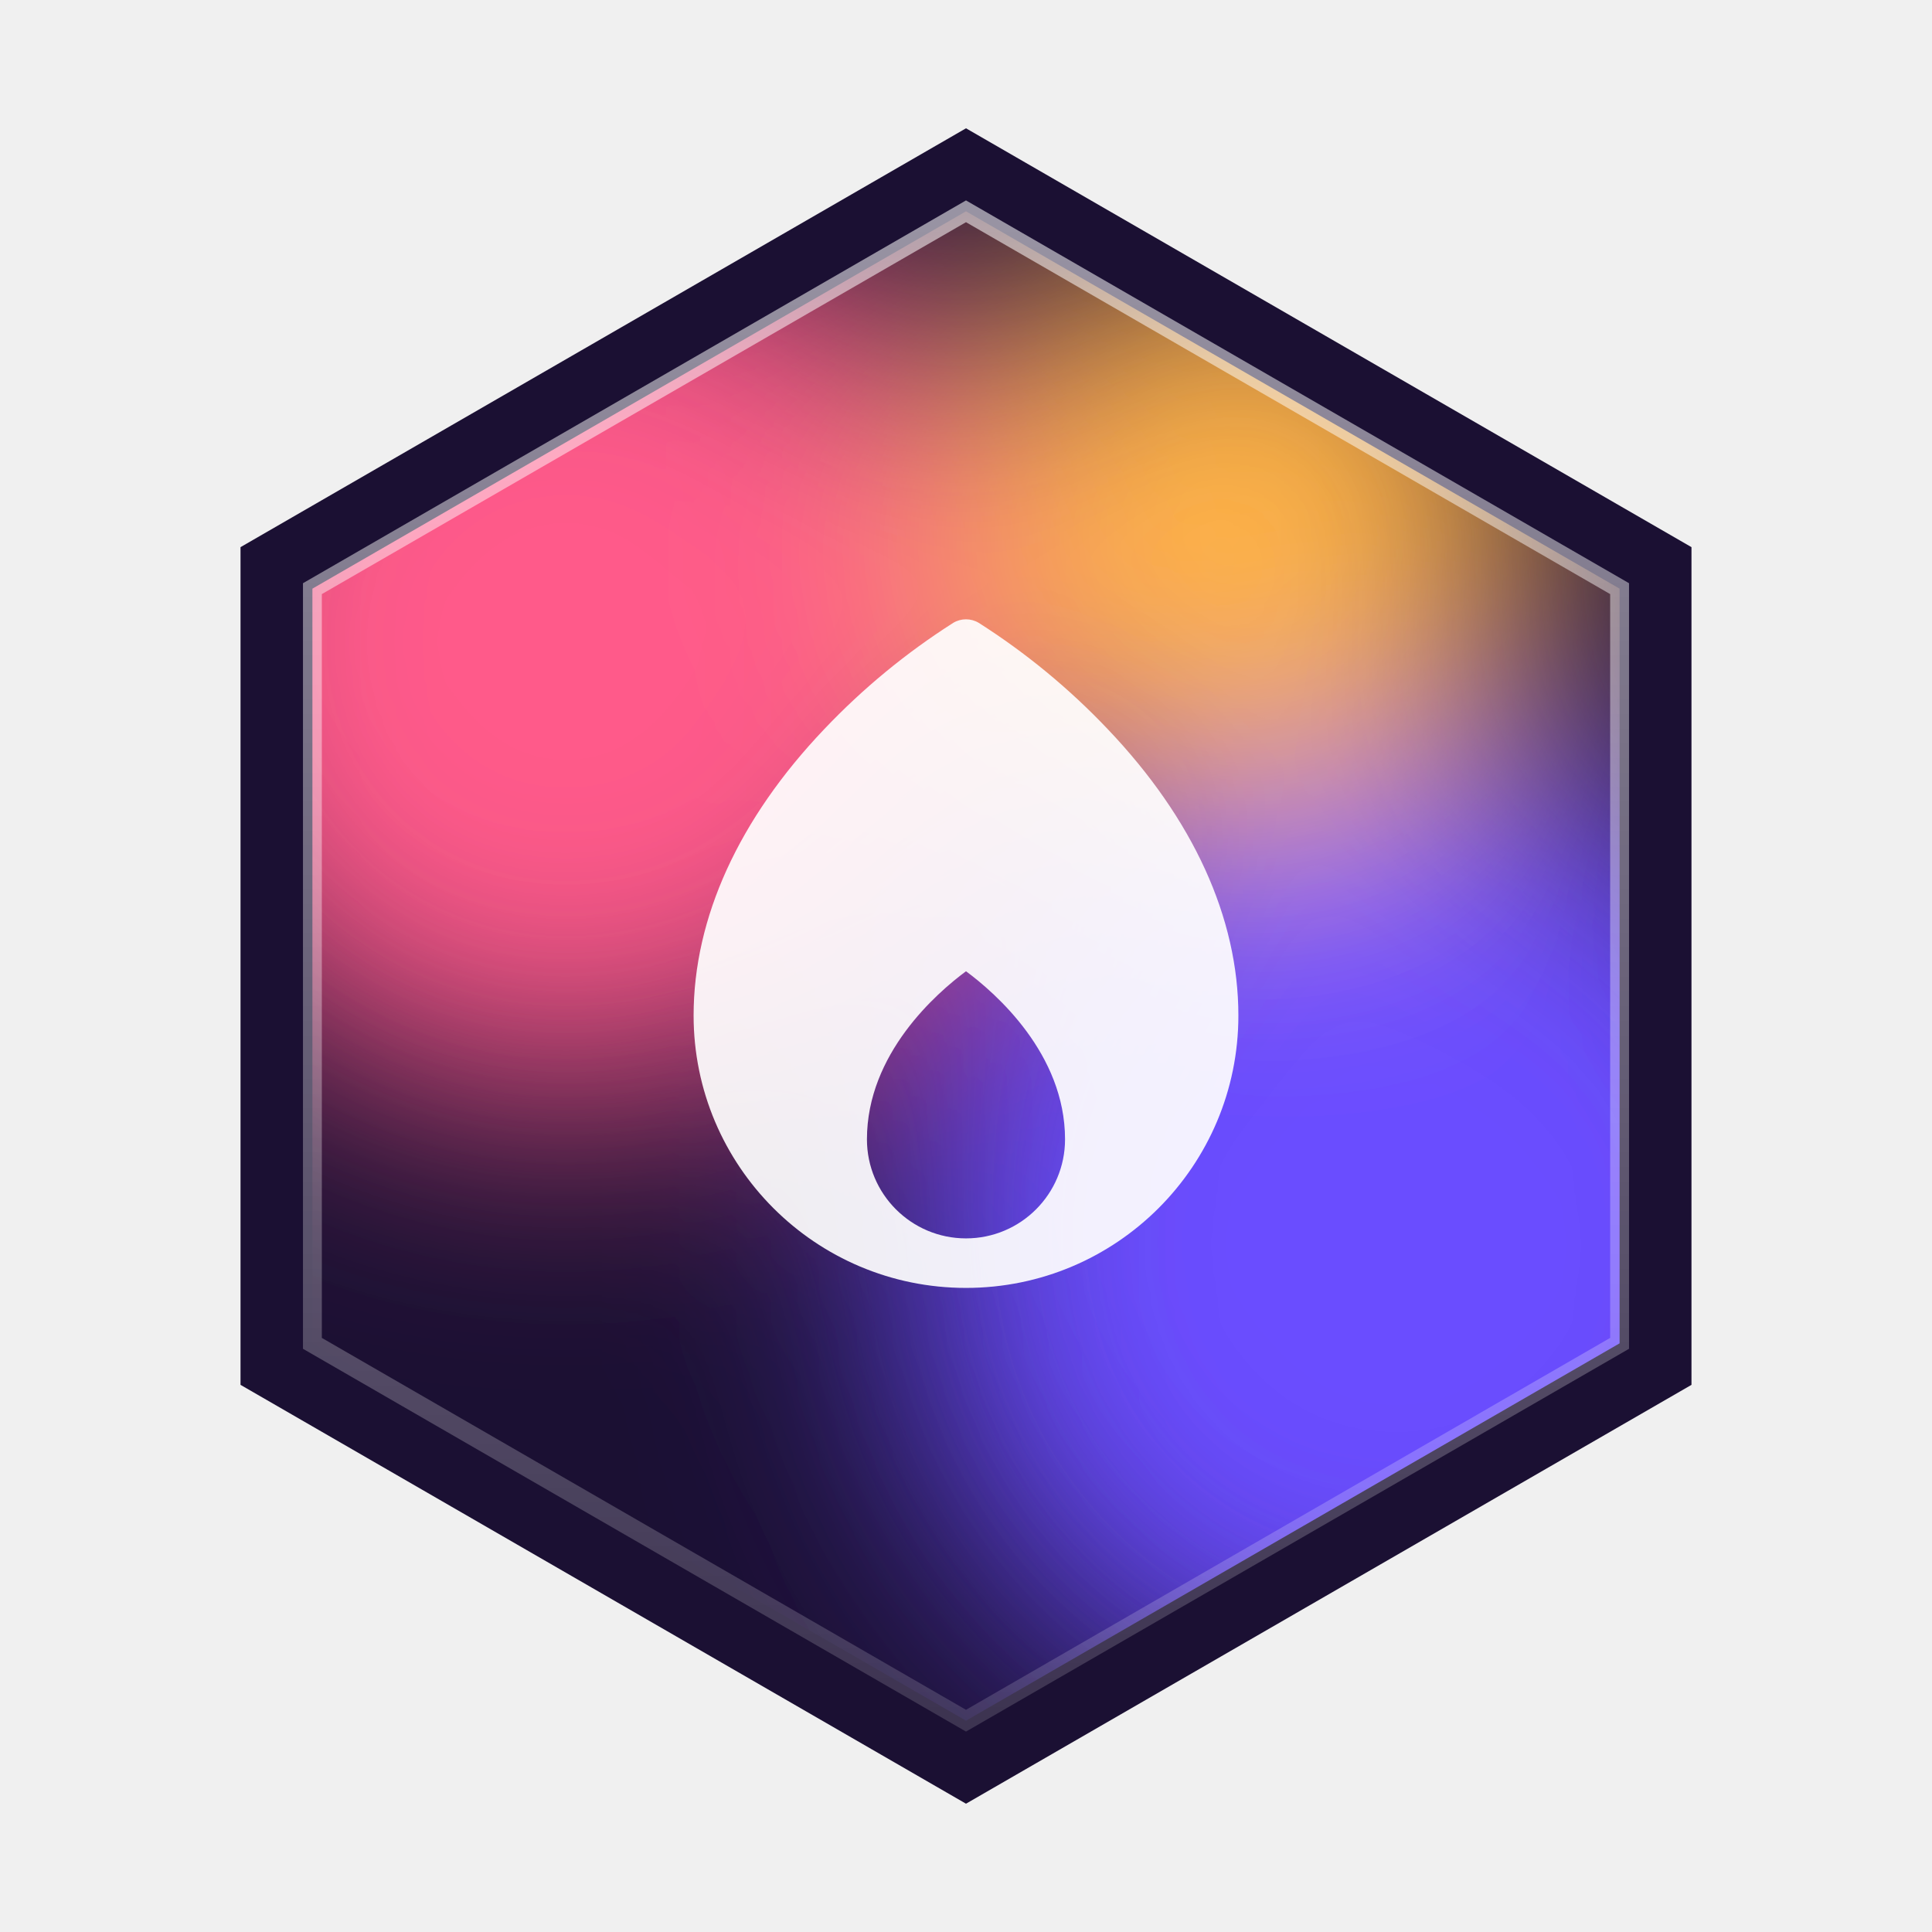
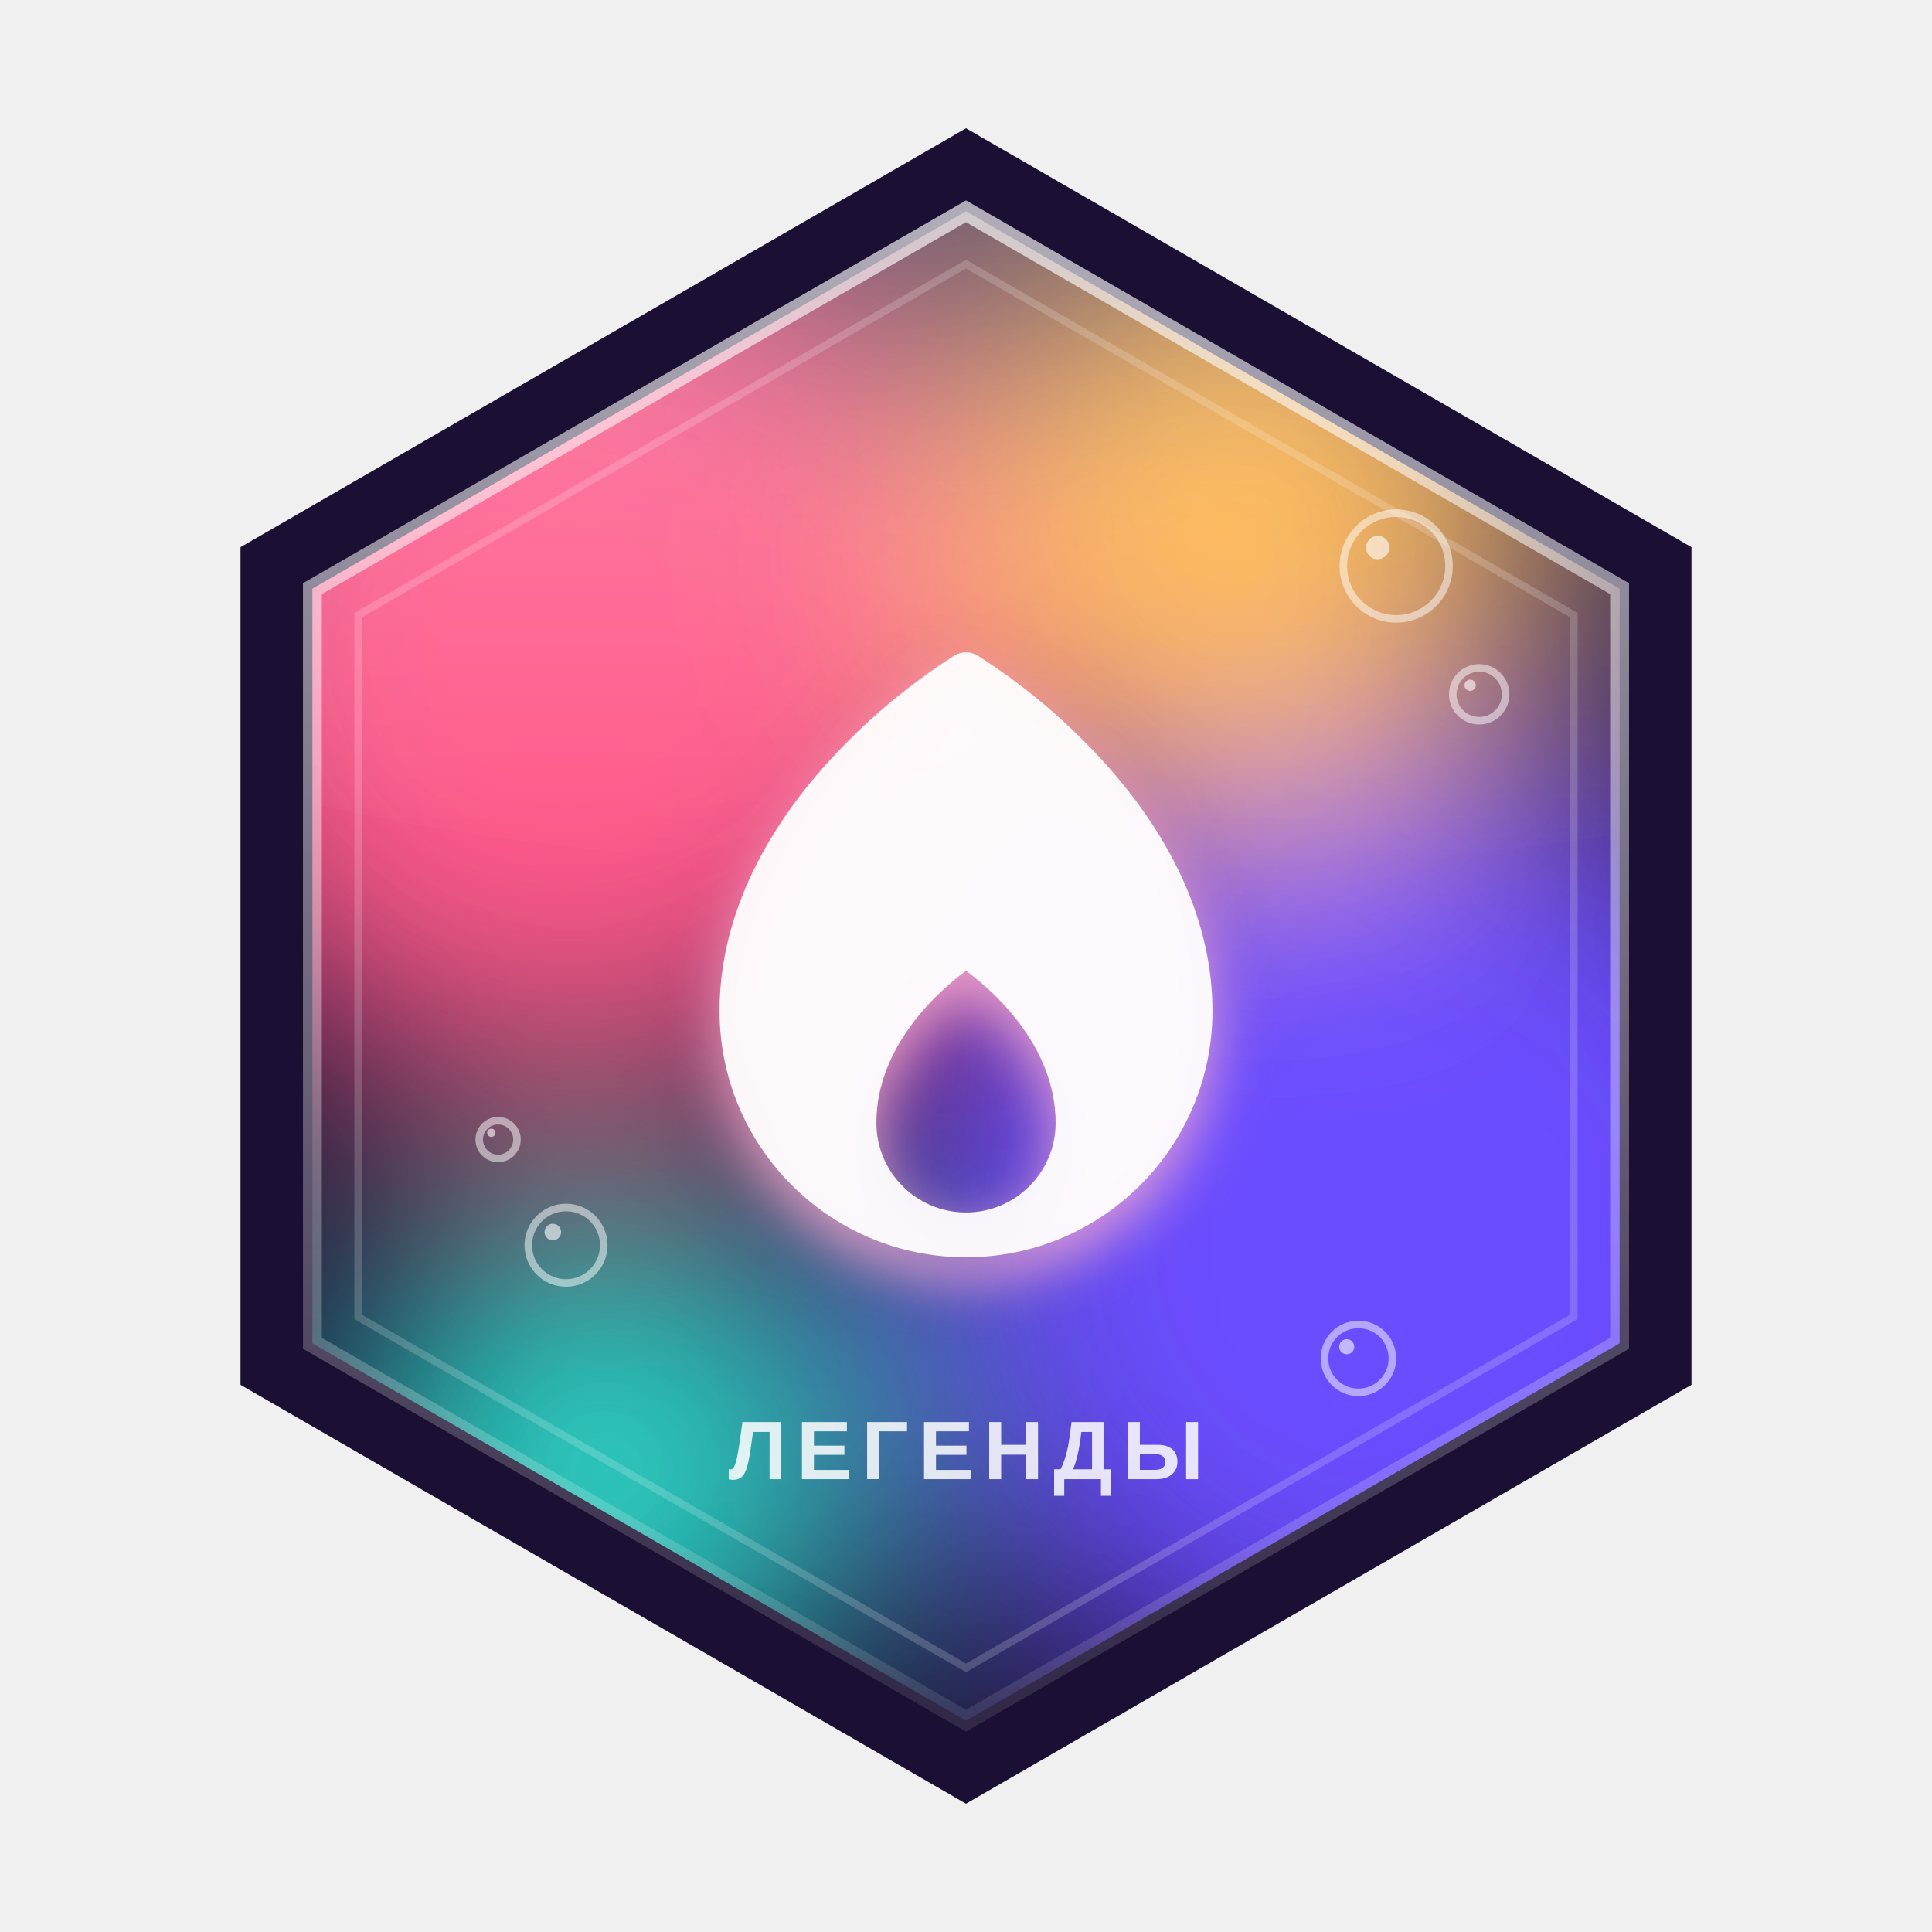
<svg xmlns="http://www.w3.org/2000/svg" viewBox="0 0 512 512">
  <defs>
    <filter id="bl" x="-50%" y="-50%" width="200%" height="200%">
      <feGaussianBlur stdDeviation="34" />
    </filter>
+     <filter id="soft" x="-50%" y="-50%" width="200%" height="200%">
+       <feGaussianBlur stdDeviation="10" />
+     </filter>
    <linearGradient id="gw" x1="0" y1="0" x2="0" y2="1">
-       <stop offset="0" stop-color="#fff" stop-opacity=".55" />
-       <stop offset="1" stop-color="#fff" stop-opacity=".15" />
+       <stop offset="0" stop-color="#fff" stop-opacity=".65" />
+       <stop offset="1" stop-color="#fff" stop-opacity=".1" />
+     </linearGradient>
+     <linearGradient id="gh" x1="0" y1="0" x2="0" y2="1">
+       <stop offset="0" stop-color="#fff" stop-opacity=".28" />
+       <stop offset="1" stop-color="#fff" stop-opacity="0" />
    </linearGradient>
    <clipPath id="h">
      <polygon points="256.00,56.00 429.21,156.00 429.21,356.00 256.00,456.00 82.79,356.00 82.79,156.00" />
    </clipPath>
  </defs>
  <polygon points="256.00,34.00 448.26,145.00 448.26,367.00 256.00,478.00 63.74,367.00 63.74,145.00" fill="#1b1033" />
  <g clip-path="url(#h)">
    <g filter="url(#bl)">
      <circle cx="150" cy="170" r="120" fill="#ff5a8a" />
      <circle cx="370" cy="330" r="130" fill="#6b4dff" />
      <circle cx="330" cy="140" r="80" fill="#ffb347" />
+       <circle cx="160" cy="390" r="70" fill="#29d3c4" />
    </g>
+     <path d="M40 40 L480 40 L480 210 C380 240 140 240 40 200 Z" fill="url(#gh)" />
+     <circle cx="370" cy="150" r="14" fill="none" stroke="#fff" stroke-opacity=".5" stroke-width="2" />
+     <circle cx="365.1" cy="145.1" r="3.1" fill="#fff" opacity=".6" />
+     <circle cx="392" cy="184" r="7" fill="none" stroke="#fff" stroke-opacity=".5" stroke-width="2" />
+     <circle cx="389.6" cy="181.6" r="1.5" fill="#fff" opacity=".6" />
+     <circle cx="150" cy="330" r="10" fill="none" stroke="#fff" stroke-opacity=".5" stroke-width="2" />
+     <circle cx="146.5" cy="326.5" r="2.2" fill="#fff" opacity=".6" />
+     <circle cx="132" cy="302" r="5" fill="none" stroke="#fff" stroke-opacity=".5" stroke-width="2" />
+     <circle cx="130.2" cy="300.2" r="1.1" fill="#fff" opacity=".6" />
+     <circle cx="360" cy="360" r="9" fill="none" stroke="#fff" stroke-opacity=".5" stroke-width="2" />
+     <circle cx="356.9" cy="356.9" r="2.0" fill="#fff" opacity=".6" />
  </g>
  <polygon points="256.00,56.00 429.21,156.00 429.21,356.00 256.00,456.00 82.79,356.00 82.79,156.00" fill="none" stroke="url(#gw)" stroke-width="5" />
-   <g transform="translate(151.0 151.0) scale(0.8203)" fill="#ffffff" fill-opacity=".92">
+   <polygon points="256.00,70.00 417.08,163.00 417.08,349.00 256.00,442.00 94.92,349.00 94.92,163.00" fill="none" stroke="#fff" stroke-opacity=".18" stroke-width="2" />
+   <g transform="translate(161.0 167.0) scale(0.7422)" fill="#ffb0d0" filter="url(#soft)" opacity=".8">
    <path d="M173.79,51.48a221.25,221.25,0,0,0-41.67-34.34,8,8,0,0,0-8.24,0A221.25,221.25,0,0,0,82.21,51.48C54.59,80.48,40,112.47,40,144a88,88,0,0,0,176,0C216,112.47,201.41,80.48,173.79,51.48ZM96,184c0-27.67,22.53-47.28,32-54.3,9.48,7,32,26.63,32,54.3a32,32,0,0,1-64,0Z" />
  </g>
+   <g transform="translate(161.0 161.0) scale(0.7422)" fill="#ffffff" fill-opacity=".94">
+     <path d="M173.79,51.48a221.25,221.25,0,0,0-41.67-34.34,8,8,0,0,0-8.24,0A221.25,221.25,0,0,0,82.21,51.48C54.59,80.48,40,112.47,40,144a88,88,0,0,0,176,0C216,112.47,201.41,80.48,173.79,51.48ZM96,184c0-27.67,22.53-47.28,32-54.3,9.48,7,32,26.63,32,54.3a32,32,0,0,1-64,0Z" />
+   </g>
+   <text x="256" y="392" text-anchor="middle" font-family="'Arial Black', Arial, sans-serif" font-weight="900" font-size="22" letter-spacing="2.6" fill="#ffffff" opacity=".85">ЛЕГЕНДЫ</text>
</svg>
